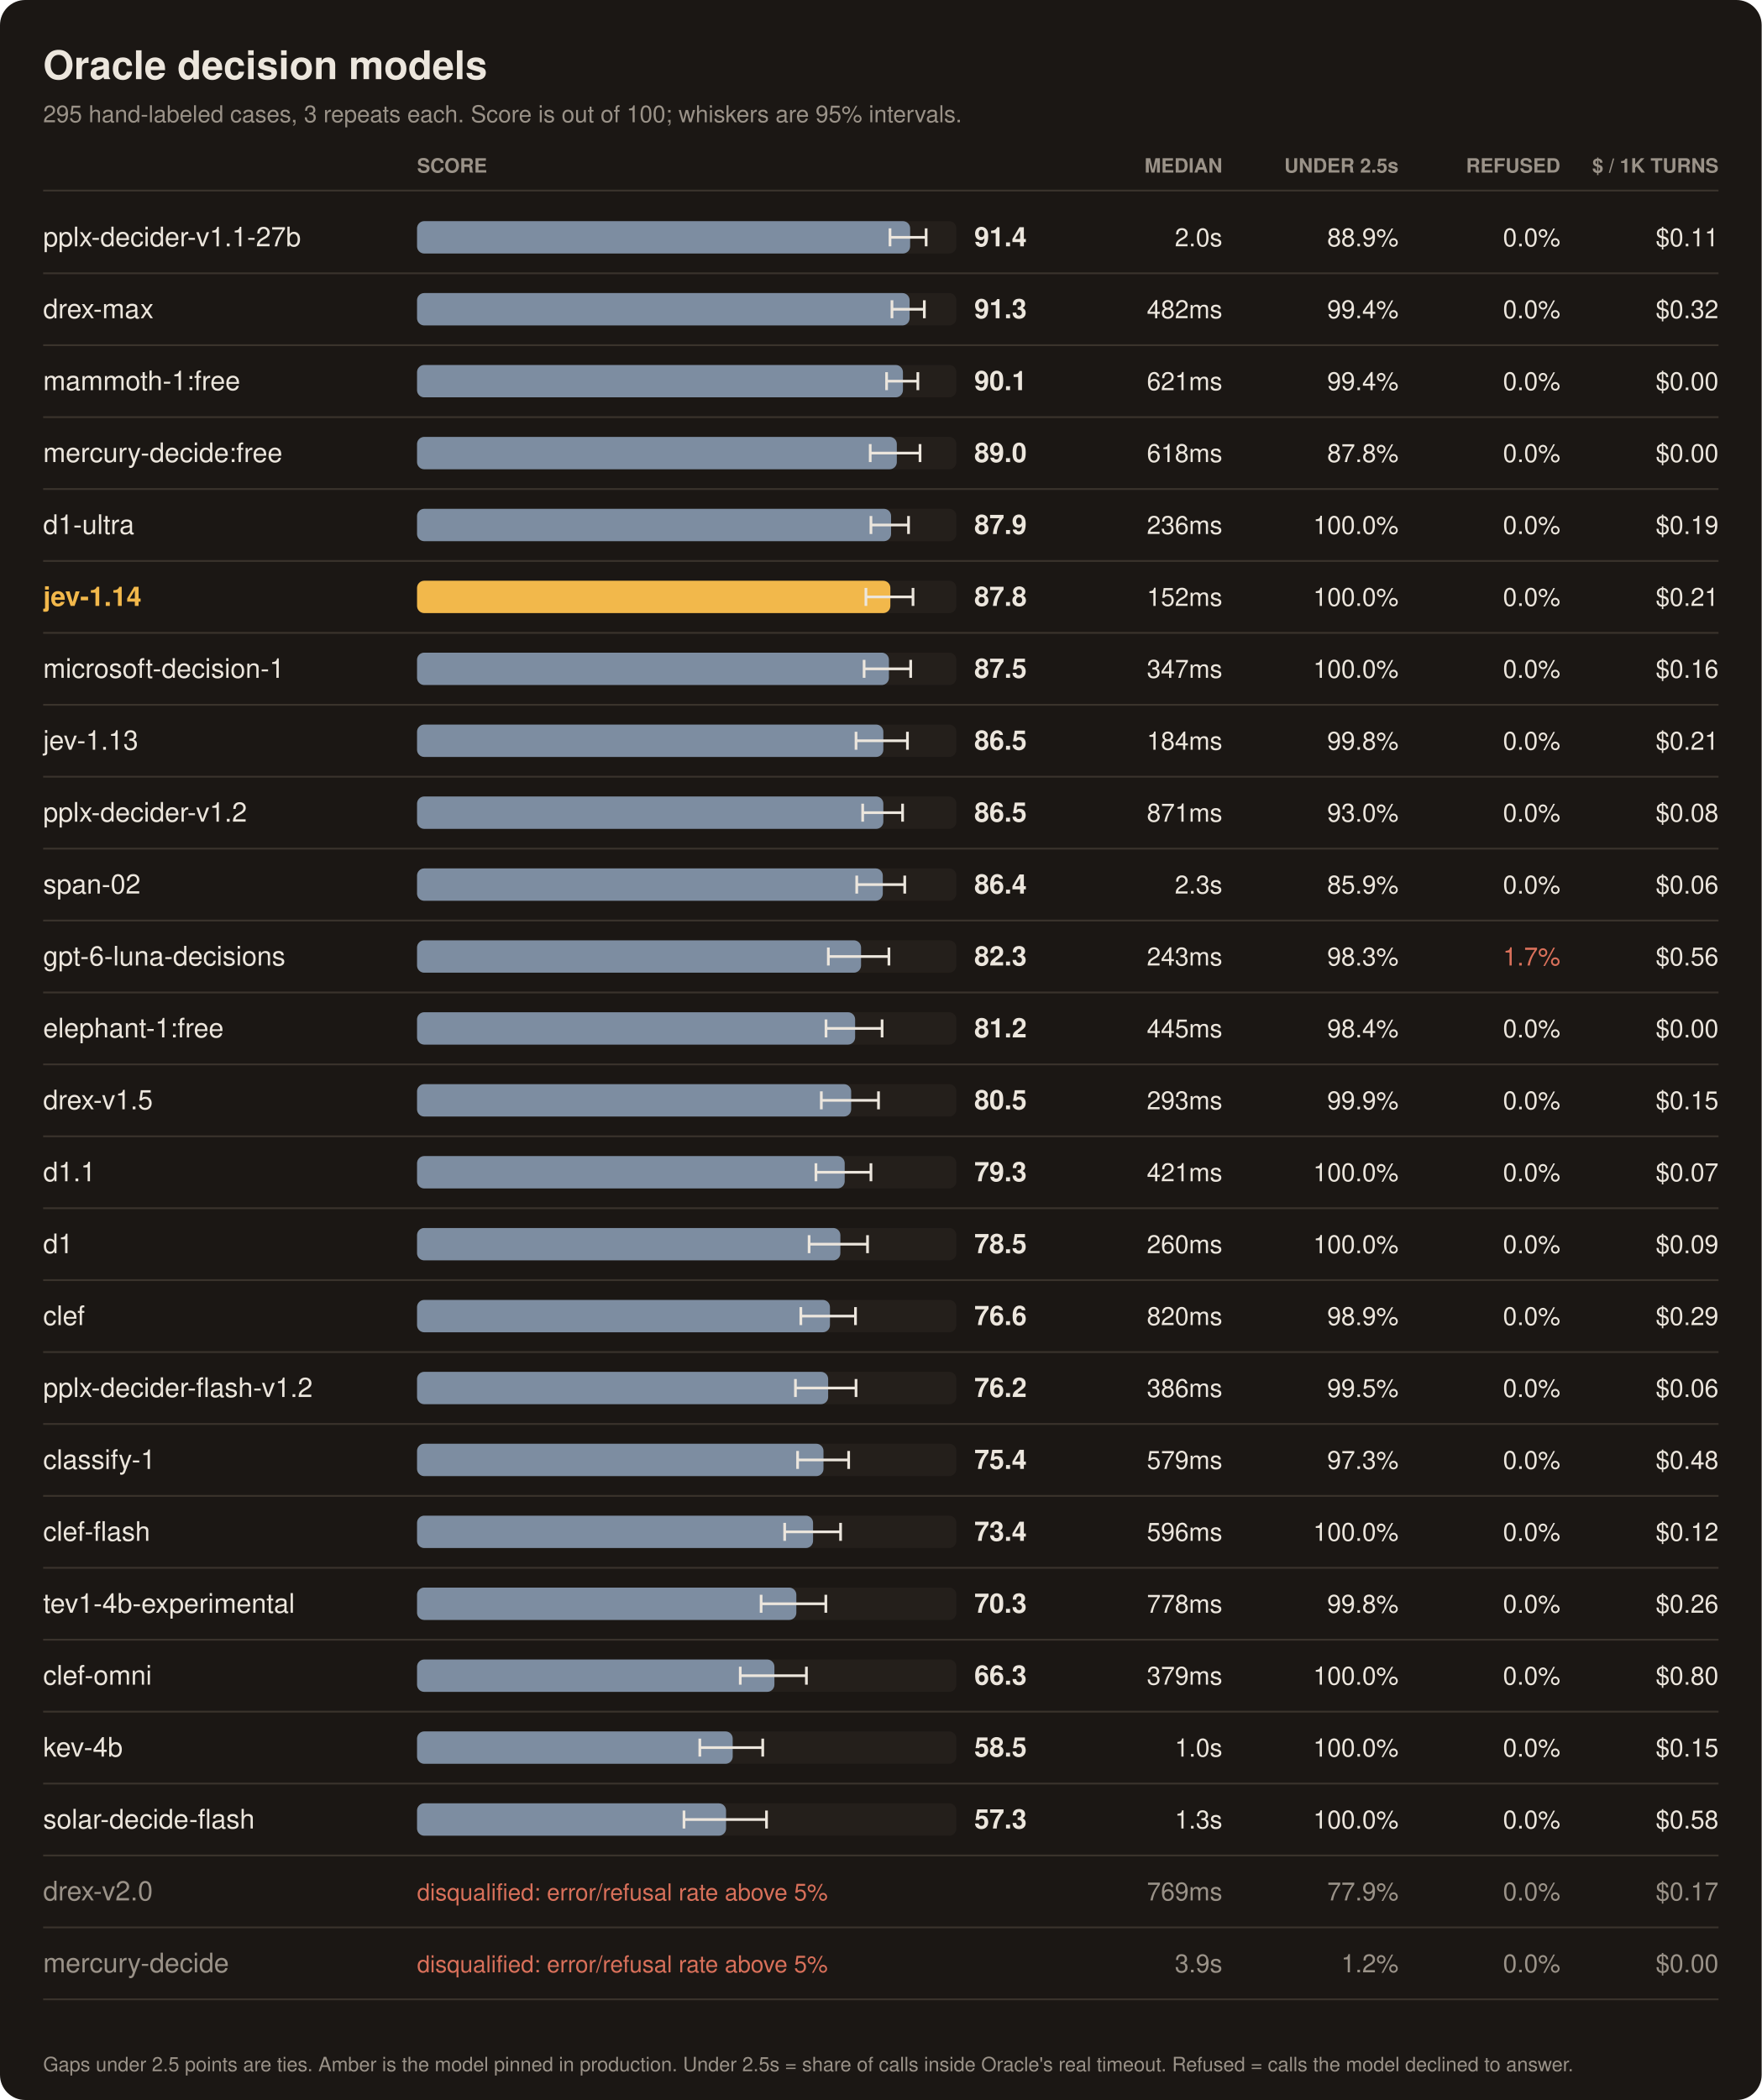
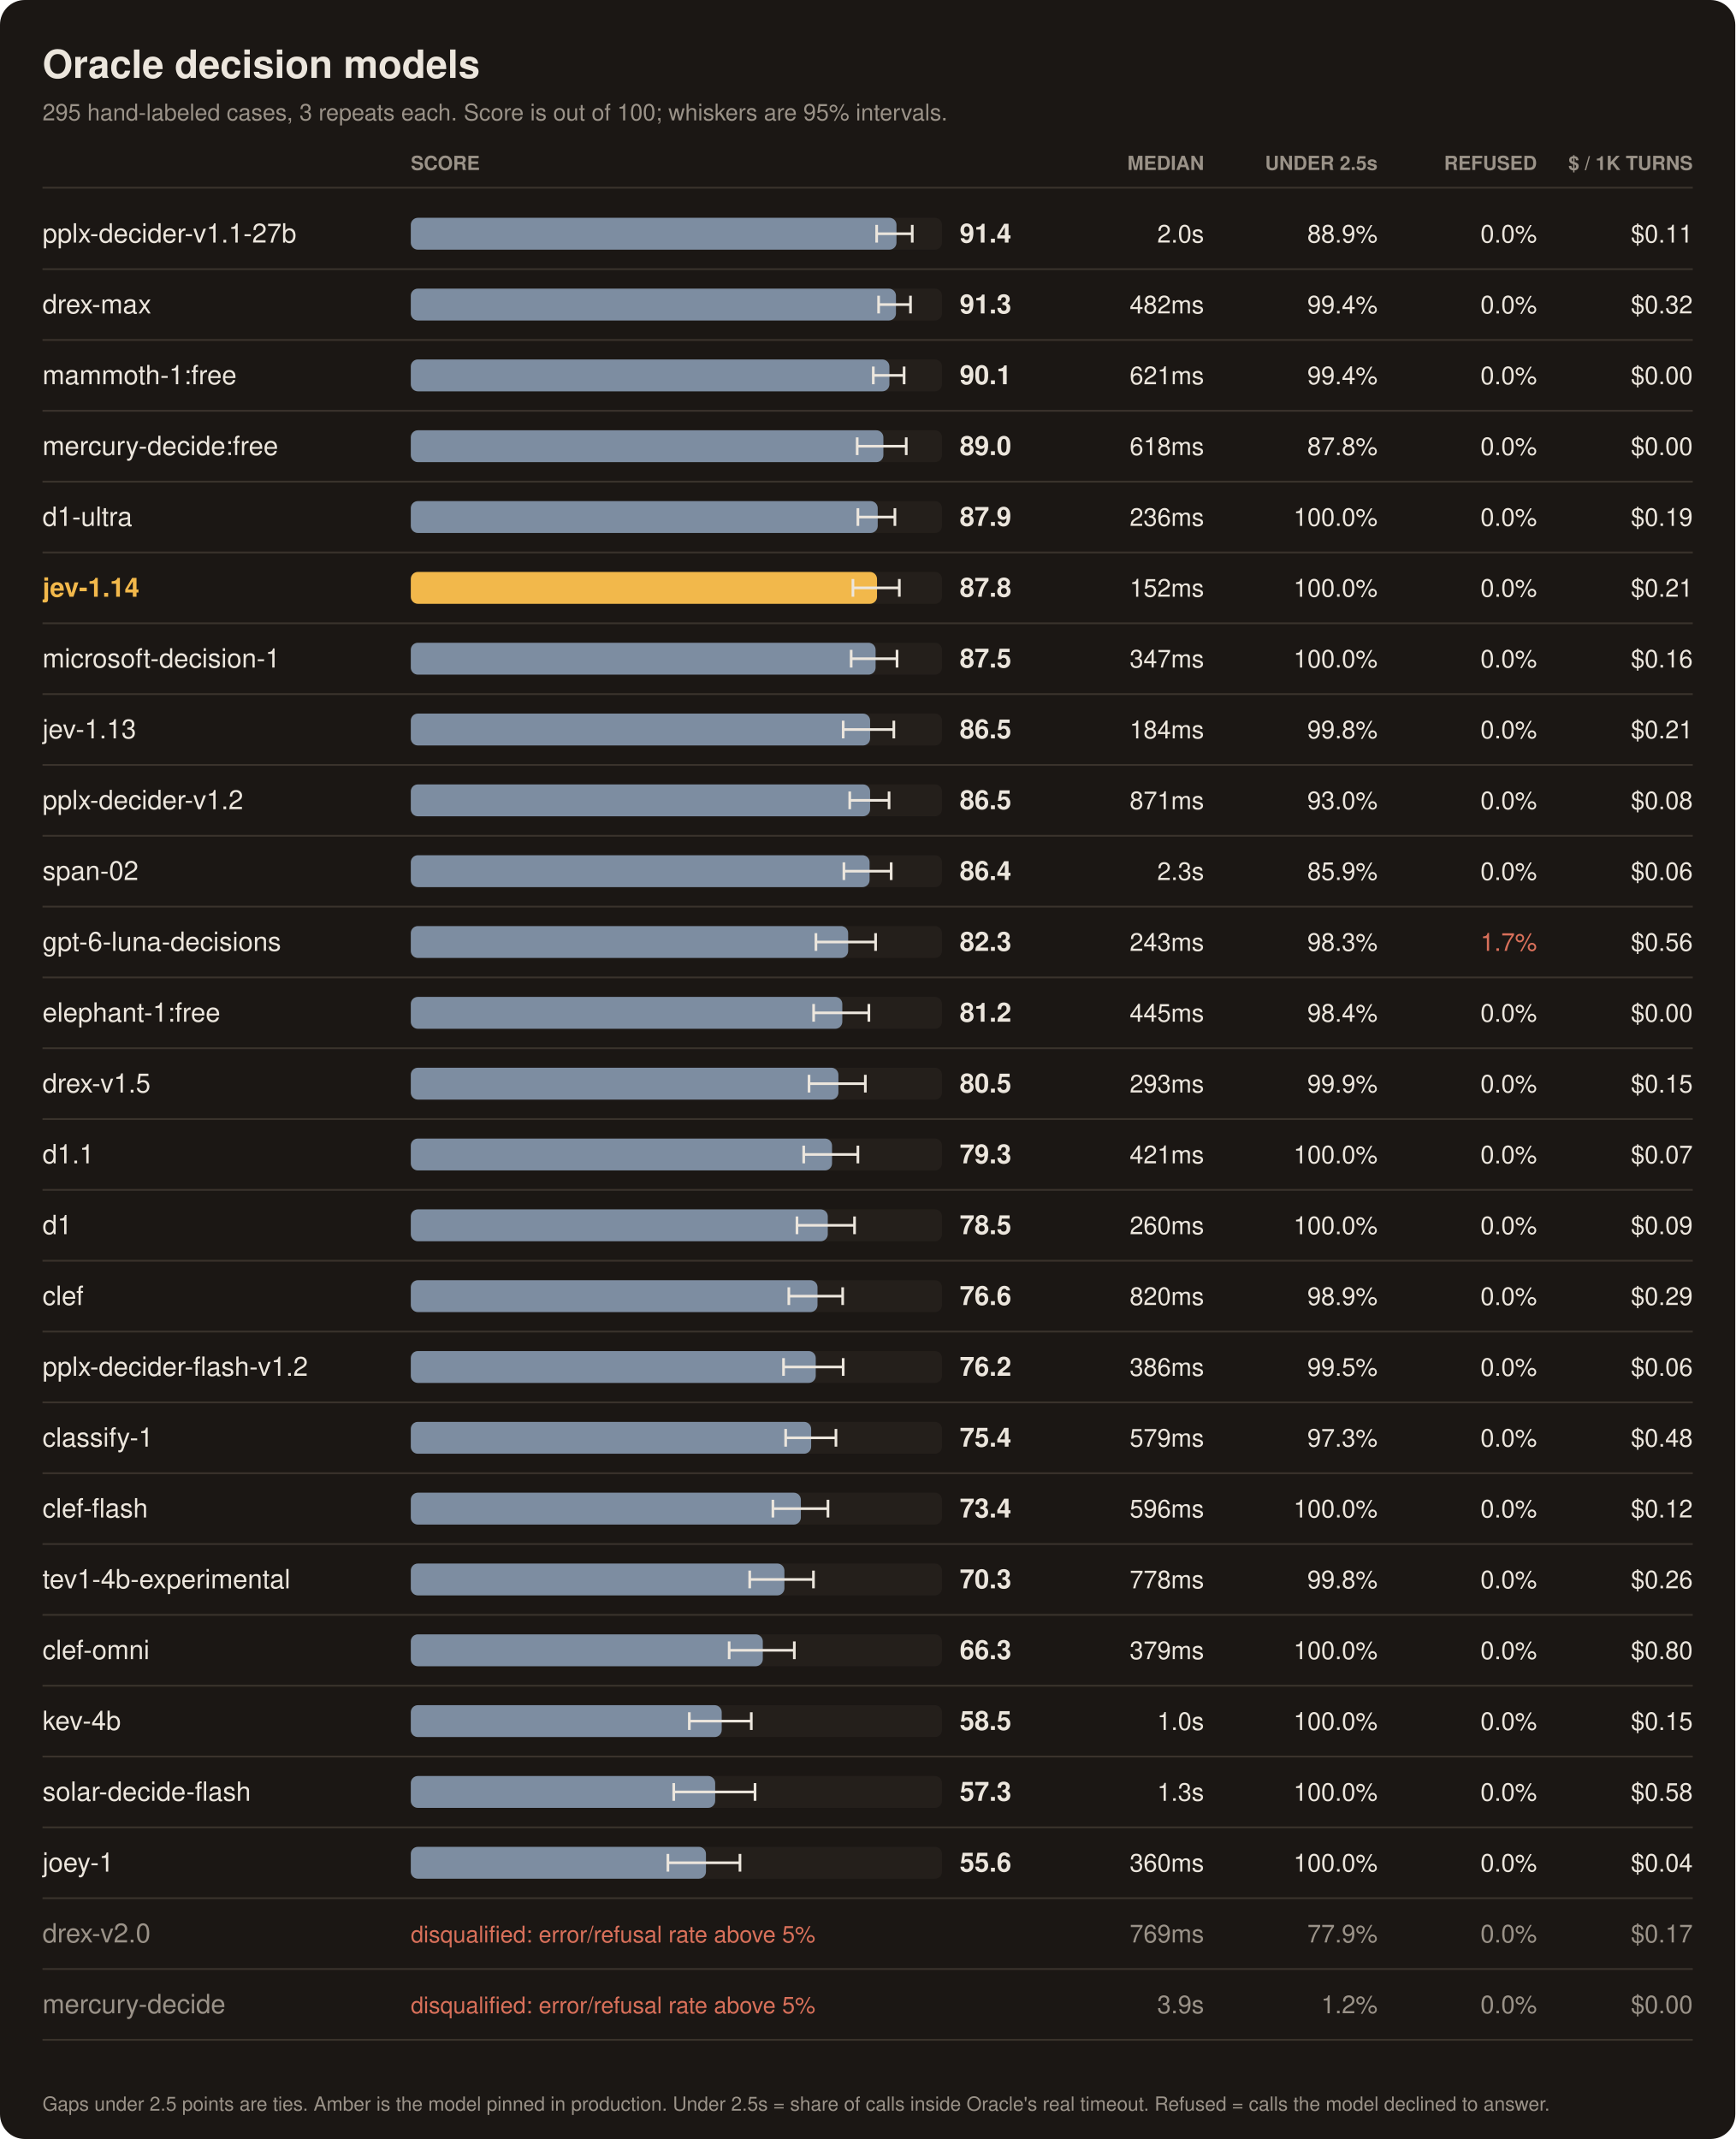
- <svg xmlns="http://www.w3.org/2000/svg" viewBox="0 0 980 1168" width="980" role="img" aria-label="Oracle decision models" font-family="-apple-system,BlinkMacSystemFont,'Segoe UI',Helvetica,Arial,sans-serif">
-   <rect width="980" height="1168" rx="14" fill="#1b1714" />
+ <svg xmlns="http://www.w3.org/2000/svg" viewBox="0 0 980 1208" width="980" role="img" aria-label="Oracle decision models" font-family="-apple-system,BlinkMacSystemFont,'Segoe UI',Helvetica,Arial,sans-serif">
+   <rect width="980" height="1208" rx="14" fill="#1b1714" />
  <text x="24.0" y="44.0" font-size="22" font-weight="700" fill="#ece6dd" text-anchor="start">Oracle decision models</text>
  <text x="24.0" y="68.0" font-size="13" font-weight="400" fill="#9a9288" text-anchor="start">295 hand-labeled cases, 3 repeats each. Score is out of 100; whiskers are 95% intervals.</text>
  <text x="232.0" y="96.0" font-size="11" font-weight="600" fill="#9a9288" text-anchor="start">SCORE</text>
  <text x="680.0" y="96.0" font-size="11" font-weight="600" fill="#9a9288" text-anchor="end">MEDIAN</text>
  <text x="778.0" y="96.0" font-size="11" font-weight="600" fill="#9a9288" text-anchor="end">UNDER 2.5s</text>
  <text x="868.0" y="96.0" font-size="11" font-weight="600" fill="#9a9288" text-anchor="end">REFUSED</text>
  <text x="956.0" y="96.0" font-size="11" font-weight="600" fill="#9a9288" text-anchor="end">$ / 1K TURNS</text>
  <line x1="24.0" y1="106.0" x2="956.0" y2="106.0" stroke="#3a332c" stroke-width="1.0" />
  <text x="24.0" y="137.0" font-size="15" font-weight="500" fill="#ece6dd" text-anchor="start">pplx-decider-v1.1-27b</text>
  <rect x="232.0" y="123.0" width="300.0" height="18.0" rx="4.0" fill="#241f1b" />
  <rect x="232.0" y="123.0" width="274.3" height="18.0" rx="4.0" fill="#7d8da1" />
  <line x1="495.1" y1="132.0" x2="515.2" y2="132.0" stroke="#ece6dd" stroke-width="1.5" />
  <line x1="495.1" y1="127.0" x2="495.1" y2="137.0" stroke="#ece6dd" stroke-width="1.5" />
  <line x1="515.2" y1="127.0" x2="515.2" y2="137.0" stroke="#ece6dd" stroke-width="1.5" />
  <text x="542.0" y="137.0" font-size="15" font-weight="700" fill="#ece6dd" text-anchor="start">91.4</text>
  <text x="680.0" y="137.0" font-size="14" font-weight="400" fill="#ece6dd" text-anchor="end">2.0s</text>
  <text x="778.0" y="137.0" font-size="14" font-weight="400" fill="#ece6dd" text-anchor="end">88.9%</text>
  <text x="868.0" y="137.0" font-size="14" font-weight="400" fill="#ece6dd" text-anchor="end">0.0%</text>
  <text x="956.0" y="137.0" font-size="14" font-weight="400" fill="#ece6dd" text-anchor="end">$0.11</text>
  <line x1="24.0" y1="152.0" x2="956.0" y2="152.0" stroke="#3a332c" stroke-width="1.0" />
  <text x="24.0" y="177.0" font-size="15" font-weight="500" fill="#ece6dd" text-anchor="start">drex-max</text>
  <rect x="232.0" y="163.0" width="300.0" height="18.0" rx="4.0" fill="#241f1b" />
  <rect x="232.0" y="163.0" width="274.0" height="18.0" rx="4.0" fill="#7d8da1" />
  <line x1="496.2" y1="172.0" x2="514.2" y2="172.0" stroke="#ece6dd" stroke-width="1.5" />
  <line x1="496.2" y1="167.0" x2="496.2" y2="177.0" stroke="#ece6dd" stroke-width="1.5" />
  <line x1="514.2" y1="167.0" x2="514.2" y2="177.0" stroke="#ece6dd" stroke-width="1.5" />
  <text x="542.0" y="177.0" font-size="15" font-weight="700" fill="#ece6dd" text-anchor="start">91.3</text>
  <text x="680.0" y="177.0" font-size="14" font-weight="400" fill="#ece6dd" text-anchor="end">482ms</text>
  <text x="778.0" y="177.0" font-size="14" font-weight="400" fill="#ece6dd" text-anchor="end">99.4%</text>
  <text x="868.0" y="177.0" font-size="14" font-weight="400" fill="#ece6dd" text-anchor="end">0.0%</text>
  <text x="956.0" y="177.0" font-size="14" font-weight="400" fill="#ece6dd" text-anchor="end">$0.32</text>
  <line x1="24.0" y1="192.0" x2="956.0" y2="192.0" stroke="#3a332c" stroke-width="1.0" />
  <text x="24.0" y="217.0" font-size="15" font-weight="500" fill="#ece6dd" text-anchor="start">mammoth-1:free</text>
  <rect x="232.0" y="203.0" width="300.0" height="18.0" rx="4.0" fill="#241f1b" />
  <rect x="232.0" y="203.0" width="270.3" height="18.0" rx="4.0" fill="#7d8da1" />
  <line x1="493.2" y1="212.0" x2="510.6" y2="212.0" stroke="#ece6dd" stroke-width="1.5" />
  <line x1="493.2" y1="207.0" x2="493.2" y2="217.0" stroke="#ece6dd" stroke-width="1.5" />
  <line x1="510.6" y1="207.0" x2="510.6" y2="217.0" stroke="#ece6dd" stroke-width="1.5" />
  <text x="542.0" y="217.0" font-size="15" font-weight="700" fill="#ece6dd" text-anchor="start">90.1</text>
  <text x="680.0" y="217.0" font-size="14" font-weight="400" fill="#ece6dd" text-anchor="end">621ms</text>
  <text x="778.0" y="217.0" font-size="14" font-weight="400" fill="#ece6dd" text-anchor="end">99.4%</text>
  <text x="868.0" y="217.0" font-size="14" font-weight="400" fill="#ece6dd" text-anchor="end">0.0%</text>
  <text x="956.0" y="217.0" font-size="14" font-weight="400" fill="#ece6dd" text-anchor="end">$0.00</text>
  <line x1="24.0" y1="232.0" x2="956.0" y2="232.0" stroke="#3a332c" stroke-width="1.0" />
  <text x="24.0" y="257.0" font-size="15" font-weight="500" fill="#ece6dd" text-anchor="start">mercury-decide:free</text>
  <rect x="232.0" y="243.0" width="300.0" height="18.0" rx="4.0" fill="#241f1b" />
  <rect x="232.0" y="243.0" width="266.9" height="18.0" rx="4.0" fill="#7d8da1" />
  <line x1="484.1" y1="252.0" x2="511.8" y2="252.0" stroke="#ece6dd" stroke-width="1.5" />
  <line x1="484.1" y1="247.0" x2="484.1" y2="257.0" stroke="#ece6dd" stroke-width="1.5" />
  <line x1="511.8" y1="247.0" x2="511.8" y2="257.0" stroke="#ece6dd" stroke-width="1.5" />
  <text x="542.0" y="257.0" font-size="15" font-weight="700" fill="#ece6dd" text-anchor="start">89.0</text>
  <text x="680.0" y="257.0" font-size="14" font-weight="400" fill="#ece6dd" text-anchor="end">618ms</text>
  <text x="778.0" y="257.0" font-size="14" font-weight="400" fill="#ece6dd" text-anchor="end">87.8%</text>
  <text x="868.0" y="257.0" font-size="14" font-weight="400" fill="#ece6dd" text-anchor="end">0.0%</text>
  <text x="956.0" y="257.0" font-size="14" font-weight="400" fill="#ece6dd" text-anchor="end">$0.00</text>
  <line x1="24.0" y1="272.0" x2="956.0" y2="272.0" stroke="#3a332c" stroke-width="1.0" />
  <text x="24.0" y="297.0" font-size="15" font-weight="500" fill="#ece6dd" text-anchor="start">d1-ultra</text>
  <rect x="232.0" y="283.0" width="300.0" height="18.0" rx="4.0" fill="#241f1b" />
  <rect x="232.0" y="283.0" width="263.7" height="18.0" rx="4.0" fill="#7d8da1" />
  <line x1="484.5" y1="292.0" x2="505.4" y2="292.0" stroke="#ece6dd" stroke-width="1.5" />
  <line x1="484.5" y1="287.0" x2="484.5" y2="297.0" stroke="#ece6dd" stroke-width="1.5" />
  <line x1="505.4" y1="287.0" x2="505.4" y2="297.0" stroke="#ece6dd" stroke-width="1.5" />
  <text x="542.0" y="297.0" font-size="15" font-weight="700" fill="#ece6dd" text-anchor="start">87.9</text>
  <text x="680.0" y="297.0" font-size="14" font-weight="400" fill="#ece6dd" text-anchor="end">236ms</text>
  <text x="778.0" y="297.0" font-size="14" font-weight="400" fill="#ece6dd" text-anchor="end">100.0%</text>
  <text x="868.0" y="297.0" font-size="14" font-weight="400" fill="#ece6dd" text-anchor="end">0.0%</text>
  <text x="956.0" y="297.0" font-size="14" font-weight="400" fill="#ece6dd" text-anchor="end">$0.19</text>
  <line x1="24.0" y1="312.0" x2="956.0" y2="312.0" stroke="#3a332c" stroke-width="1.0" />
  <text x="24.0" y="337.0" font-size="15" font-weight="700" fill="#f2b84b" text-anchor="start">jev-1.14</text>
  <rect x="232.0" y="323.0" width="300.0" height="18.0" rx="4.0" fill="#241f1b" />
  <rect x="232.0" y="323.0" width="263.3" height="18.0" rx="4.0" fill="#f2b84b" />
  <line x1="481.7" y1="332.0" x2="507.9" y2="332.0" stroke="#ece6dd" stroke-width="1.5" />
  <line x1="481.7" y1="327.0" x2="481.7" y2="337.0" stroke="#ece6dd" stroke-width="1.5" />
  <line x1="507.9" y1="327.0" x2="507.9" y2="337.0" stroke="#ece6dd" stroke-width="1.5" />
  <text x="542.0" y="337.0" font-size="15" font-weight="700" fill="#ece6dd" text-anchor="start">87.8</text>
  <text x="680.0" y="337.0" font-size="14" font-weight="400" fill="#ece6dd" text-anchor="end">152ms</text>
  <text x="778.0" y="337.0" font-size="14" font-weight="400" fill="#ece6dd" text-anchor="end">100.0%</text>
  <text x="868.0" y="337.0" font-size="14" font-weight="400" fill="#ece6dd" text-anchor="end">0.0%</text>
  <text x="956.0" y="337.0" font-size="14" font-weight="400" fill="#ece6dd" text-anchor="end">$0.21</text>
  <line x1="24.0" y1="352.0" x2="956.0" y2="352.0" stroke="#3a332c" stroke-width="1.0" />
  <text x="24.0" y="377.0" font-size="15" font-weight="500" fill="#ece6dd" text-anchor="start">microsoft-decision-1</text>
  <rect x="232.0" y="363.0" width="300.0" height="18.0" rx="4.0" fill="#241f1b" />
  <rect x="232.0" y="363.0" width="262.5" height="18.0" rx="4.0" fill="#7d8da1" />
  <line x1="480.7" y1="372.0" x2="506.6" y2="372.0" stroke="#ece6dd" stroke-width="1.5" />
  <line x1="480.7" y1="367.0" x2="480.7" y2="377.0" stroke="#ece6dd" stroke-width="1.5" />
  <line x1="506.6" y1="367.0" x2="506.6" y2="377.0" stroke="#ece6dd" stroke-width="1.5" />
  <text x="542.0" y="377.0" font-size="15" font-weight="700" fill="#ece6dd" text-anchor="start">87.5</text>
  <text x="680.0" y="377.0" font-size="14" font-weight="400" fill="#ece6dd" text-anchor="end">347ms</text>
  <text x="778.0" y="377.0" font-size="14" font-weight="400" fill="#ece6dd" text-anchor="end">100.0%</text>
  <text x="868.0" y="377.0" font-size="14" font-weight="400" fill="#ece6dd" text-anchor="end">0.0%</text>
  <text x="956.0" y="377.0" font-size="14" font-weight="400" fill="#ece6dd" text-anchor="end">$0.16</text>
  <line x1="24.0" y1="392.0" x2="956.0" y2="392.0" stroke="#3a332c" stroke-width="1.0" />
  <text x="24.0" y="417.0" font-size="15" font-weight="500" fill="#ece6dd" text-anchor="start">jev-1.13</text>
  <rect x="232.0" y="403.0" width="300.0" height="18.0" rx="4.0" fill="#241f1b" />
  <rect x="232.0" y="403.0" width="259.4" height="18.0" rx="4.0" fill="#7d8da1" />
  <line x1="476.2" y1="412.0" x2="504.8" y2="412.0" stroke="#ece6dd" stroke-width="1.5" />
  <line x1="476.2" y1="407.0" x2="476.2" y2="417.0" stroke="#ece6dd" stroke-width="1.5" />
  <line x1="504.8" y1="407.0" x2="504.8" y2="417.0" stroke="#ece6dd" stroke-width="1.5" />
  <text x="542.0" y="417.0" font-size="15" font-weight="700" fill="#ece6dd" text-anchor="start">86.5</text>
  <text x="680.0" y="417.0" font-size="14" font-weight="400" fill="#ece6dd" text-anchor="end">184ms</text>
  <text x="778.0" y="417.0" font-size="14" font-weight="400" fill="#ece6dd" text-anchor="end">99.8%</text>
  <text x="868.0" y="417.0" font-size="14" font-weight="400" fill="#ece6dd" text-anchor="end">0.0%</text>
  <text x="956.0" y="417.0" font-size="14" font-weight="400" fill="#ece6dd" text-anchor="end">$0.21</text>
  <line x1="24.0" y1="432.0" x2="956.0" y2="432.0" stroke="#3a332c" stroke-width="1.0" />
  <text x="24.0" y="457.0" font-size="15" font-weight="500" fill="#ece6dd" text-anchor="start">pplx-decider-v1.2</text>
  <rect x="232.0" y="443.0" width="300.0" height="18.0" rx="4.0" fill="#241f1b" />
  <rect x="232.0" y="443.0" width="259.4" height="18.0" rx="4.0" fill="#7d8da1" />
  <line x1="479.9" y1="452.0" x2="502.1" y2="452.0" stroke="#ece6dd" stroke-width="1.5" />
  <line x1="479.9" y1="447.0" x2="479.9" y2="457.0" stroke="#ece6dd" stroke-width="1.5" />
  <line x1="502.1" y1="447.0" x2="502.1" y2="457.0" stroke="#ece6dd" stroke-width="1.5" />
  <text x="542.0" y="457.0" font-size="15" font-weight="700" fill="#ece6dd" text-anchor="start">86.5</text>
  <text x="680.0" y="457.0" font-size="14" font-weight="400" fill="#ece6dd" text-anchor="end">871ms</text>
  <text x="778.0" y="457.0" font-size="14" font-weight="400" fill="#ece6dd" text-anchor="end">93.0%</text>
  <text x="868.0" y="457.0" font-size="14" font-weight="400" fill="#ece6dd" text-anchor="end">0.0%</text>
  <text x="956.0" y="457.0" font-size="14" font-weight="400" fill="#ece6dd" text-anchor="end">$0.08</text>
  <line x1="24.0" y1="472.0" x2="956.0" y2="472.0" stroke="#3a332c" stroke-width="1.0" />
  <text x="24.0" y="497.0" font-size="15" font-weight="500" fill="#ece6dd" text-anchor="start">span-02</text>
  <rect x="232.0" y="483.0" width="300.0" height="18.0" rx="4.0" fill="#241f1b" />
  <rect x="232.0" y="483.0" width="259.1" height="18.0" rx="4.0" fill="#7d8da1" />
  <line x1="476.6" y1="492.0" x2="503.3" y2="492.0" stroke="#ece6dd" stroke-width="1.5" />
  <line x1="476.6" y1="487.0" x2="476.6" y2="497.0" stroke="#ece6dd" stroke-width="1.5" />
  <line x1="503.3" y1="487.0" x2="503.3" y2="497.0" stroke="#ece6dd" stroke-width="1.5" />
  <text x="542.0" y="497.0" font-size="15" font-weight="700" fill="#ece6dd" text-anchor="start">86.4</text>
  <text x="680.0" y="497.0" font-size="14" font-weight="400" fill="#ece6dd" text-anchor="end">2.3s</text>
  <text x="778.0" y="497.0" font-size="14" font-weight="400" fill="#ece6dd" text-anchor="end">85.9%</text>
  <text x="868.0" y="497.0" font-size="14" font-weight="400" fill="#ece6dd" text-anchor="end">0.0%</text>
  <text x="956.0" y="497.0" font-size="14" font-weight="400" fill="#ece6dd" text-anchor="end">$0.06</text>
  <line x1="24.0" y1="512.0" x2="956.0" y2="512.0" stroke="#3a332c" stroke-width="1.0" />
  <text x="24.0" y="537.0" font-size="15" font-weight="500" fill="#ece6dd" text-anchor="start">gpt-6-luna-decisions</text>
  <rect x="232.0" y="523.0" width="300.0" height="18.0" rx="4.0" fill="#241f1b" />
  <rect x="232.0" y="523.0" width="247.0" height="18.0" rx="4.0" fill="#7d8da1" />
  <line x1="460.8" y1="532.0" x2="494.5" y2="532.0" stroke="#ece6dd" stroke-width="1.5" />
  <line x1="460.8" y1="527.0" x2="460.8" y2="537.0" stroke="#ece6dd" stroke-width="1.5" />
  <line x1="494.5" y1="527.0" x2="494.5" y2="537.0" stroke="#ece6dd" stroke-width="1.5" />
  <text x="542.0" y="537.0" font-size="15" font-weight="700" fill="#ece6dd" text-anchor="start">82.3</text>
  <text x="680.0" y="537.0" font-size="14" font-weight="400" fill="#ece6dd" text-anchor="end">243ms</text>
  <text x="778.0" y="537.0" font-size="14" font-weight="400" fill="#ece6dd" text-anchor="end">98.3%</text>
  <text x="868.0" y="537.0" font-size="14" font-weight="400" fill="#d9705a" text-anchor="end">1.7%</text>
  <text x="956.0" y="537.0" font-size="14" font-weight="400" fill="#ece6dd" text-anchor="end">$0.56</text>
  <line x1="24.0" y1="552.0" x2="956.0" y2="552.0" stroke="#3a332c" stroke-width="1.0" />
  <text x="24.0" y="577.0" font-size="15" font-weight="500" fill="#ece6dd" text-anchor="start">elephant-1:free</text>
  <rect x="232.0" y="563.0" width="300.0" height="18.0" rx="4.0" fill="#241f1b" />
  <rect x="232.0" y="563.0" width="243.7" height="18.0" rx="4.0" fill="#7d8da1" />
  <line x1="459.5" y1="572.0" x2="490.7" y2="572.0" stroke="#ece6dd" stroke-width="1.5" />
  <line x1="459.5" y1="567.0" x2="459.5" y2="577.0" stroke="#ece6dd" stroke-width="1.5" />
  <line x1="490.7" y1="567.0" x2="490.7" y2="577.0" stroke="#ece6dd" stroke-width="1.5" />
  <text x="542.0" y="577.0" font-size="15" font-weight="700" fill="#ece6dd" text-anchor="start">81.2</text>
  <text x="680.0" y="577.0" font-size="14" font-weight="400" fill="#ece6dd" text-anchor="end">445ms</text>
  <text x="778.0" y="577.0" font-size="14" font-weight="400" fill="#ece6dd" text-anchor="end">98.4%</text>
  <text x="868.0" y="577.0" font-size="14" font-weight="400" fill="#ece6dd" text-anchor="end">0.0%</text>
  <text x="956.0" y="577.0" font-size="14" font-weight="400" fill="#ece6dd" text-anchor="end">$0.00</text>
  <line x1="24.0" y1="592.0" x2="956.0" y2="592.0" stroke="#3a332c" stroke-width="1.0" />
  <text x="24.0" y="617.0" font-size="15" font-weight="500" fill="#ece6dd" text-anchor="start">drex-v1.5</text>
  <rect x="232.0" y="603.0" width="300.0" height="18.0" rx="4.0" fill="#241f1b" />
  <rect x="232.0" y="603.0" width="241.5" height="18.0" rx="4.0" fill="#7d8da1" />
  <line x1="456.9" y1="612.0" x2="488.7" y2="612.0" stroke="#ece6dd" stroke-width="1.5" />
  <line x1="456.9" y1="607.0" x2="456.9" y2="617.0" stroke="#ece6dd" stroke-width="1.5" />
  <line x1="488.7" y1="607.0" x2="488.7" y2="617.0" stroke="#ece6dd" stroke-width="1.5" />
  <text x="542.0" y="617.0" font-size="15" font-weight="700" fill="#ece6dd" text-anchor="start">80.5</text>
  <text x="680.0" y="617.0" font-size="14" font-weight="400" fill="#ece6dd" text-anchor="end">293ms</text>
  <text x="778.0" y="617.0" font-size="14" font-weight="400" fill="#ece6dd" text-anchor="end">99.9%</text>
  <text x="868.0" y="617.0" font-size="14" font-weight="400" fill="#ece6dd" text-anchor="end">0.0%</text>
  <text x="956.0" y="617.0" font-size="14" font-weight="400" fill="#ece6dd" text-anchor="end">$0.15</text>
  <line x1="24.0" y1="632.0" x2="956.0" y2="632.0" stroke="#3a332c" stroke-width="1.0" />
  <text x="24.0" y="657.0" font-size="15" font-weight="500" fill="#ece6dd" text-anchor="start">d1.1</text>
  <rect x="232.0" y="643.0" width="300.0" height="18.0" rx="4.0" fill="#241f1b" />
  <rect x="232.0" y="643.0" width="237.9" height="18.0" rx="4.0" fill="#7d8da1" />
  <line x1="453.9" y1="652.0" x2="484.5" y2="652.0" stroke="#ece6dd" stroke-width="1.5" />
  <line x1="453.9" y1="647.0" x2="453.9" y2="657.0" stroke="#ece6dd" stroke-width="1.5" />
  <line x1="484.5" y1="647.0" x2="484.5" y2="657.0" stroke="#ece6dd" stroke-width="1.5" />
  <text x="542.0" y="657.0" font-size="15" font-weight="700" fill="#ece6dd" text-anchor="start">79.3</text>
  <text x="680.0" y="657.0" font-size="14" font-weight="400" fill="#ece6dd" text-anchor="end">421ms</text>
  <text x="778.0" y="657.0" font-size="14" font-weight="400" fill="#ece6dd" text-anchor="end">100.0%</text>
  <text x="868.0" y="657.0" font-size="14" font-weight="400" fill="#ece6dd" text-anchor="end">0.0%</text>
  <text x="956.0" y="657.0" font-size="14" font-weight="400" fill="#ece6dd" text-anchor="end">$0.07</text>
  <line x1="24.0" y1="672.0" x2="956.0" y2="672.0" stroke="#3a332c" stroke-width="1.0" />
  <text x="24.0" y="697.0" font-size="15" font-weight="500" fill="#ece6dd" text-anchor="start">d1</text>
  <rect x="232.0" y="683.0" width="300.0" height="18.0" rx="4.0" fill="#241f1b" />
  <rect x="232.0" y="683.0" width="235.5" height="18.0" rx="4.0" fill="#7d8da1" />
  <line x1="450.1" y1="692.0" x2="482.6" y2="692.0" stroke="#ece6dd" stroke-width="1.5" />
  <line x1="450.1" y1="687.0" x2="450.1" y2="697.0" stroke="#ece6dd" stroke-width="1.5" />
  <line x1="482.6" y1="687.0" x2="482.6" y2="697.0" stroke="#ece6dd" stroke-width="1.5" />
  <text x="542.0" y="697.0" font-size="15" font-weight="700" fill="#ece6dd" text-anchor="start">78.5</text>
  <text x="680.0" y="697.0" font-size="14" font-weight="400" fill="#ece6dd" text-anchor="end">260ms</text>
  <text x="778.0" y="697.0" font-size="14" font-weight="400" fill="#ece6dd" text-anchor="end">100.0%</text>
  <text x="868.0" y="697.0" font-size="14" font-weight="400" fill="#ece6dd" text-anchor="end">0.0%</text>
  <text x="956.0" y="697.0" font-size="14" font-weight="400" fill="#ece6dd" text-anchor="end">$0.09</text>
  <line x1="24.0" y1="712.0" x2="956.0" y2="712.0" stroke="#3a332c" stroke-width="1.0" />
  <text x="24.0" y="737.0" font-size="15" font-weight="500" fill="#ece6dd" text-anchor="start">clef</text>
  <rect x="232.0" y="723.0" width="300.0" height="18.0" rx="4.0" fill="#241f1b" />
  <rect x="232.0" y="723.0" width="229.7" height="18.0" rx="4.0" fill="#7d8da1" />
  <line x1="445.5" y1="732.0" x2="475.9" y2="732.0" stroke="#ece6dd" stroke-width="1.5" />
  <line x1="445.5" y1="727.0" x2="445.5" y2="737.0" stroke="#ece6dd" stroke-width="1.5" />
  <line x1="475.9" y1="727.0" x2="475.9" y2="737.0" stroke="#ece6dd" stroke-width="1.5" />
  <text x="542.0" y="737.0" font-size="15" font-weight="700" fill="#ece6dd" text-anchor="start">76.6</text>
  <text x="680.0" y="737.0" font-size="14" font-weight="400" fill="#ece6dd" text-anchor="end">820ms</text>
  <text x="778.0" y="737.0" font-size="14" font-weight="400" fill="#ece6dd" text-anchor="end">98.9%</text>
  <text x="868.0" y="737.0" font-size="14" font-weight="400" fill="#ece6dd" text-anchor="end">0.0%</text>
  <text x="956.0" y="737.0" font-size="14" font-weight="400" fill="#ece6dd" text-anchor="end">$0.29</text>
  <line x1="24.0" y1="752.0" x2="956.0" y2="752.0" stroke="#3a332c" stroke-width="1.0" />
  <text x="24.0" y="777.0" font-size="15" font-weight="500" fill="#ece6dd" text-anchor="start">pplx-decider-flash-v1.2</text>
  <rect x="232.0" y="763.0" width="300.0" height="18.0" rx="4.0" fill="#241f1b" />
  <rect x="232.0" y="763.0" width="228.7" height="18.0" rx="4.0" fill="#7d8da1" />
  <line x1="442.5" y1="772.0" x2="476.2" y2="772.0" stroke="#ece6dd" stroke-width="1.5" />
  <line x1="442.5" y1="767.0" x2="442.5" y2="777.0" stroke="#ece6dd" stroke-width="1.5" />
  <line x1="476.2" y1="767.0" x2="476.2" y2="777.0" stroke="#ece6dd" stroke-width="1.5" />
  <text x="542.0" y="777.0" font-size="15" font-weight="700" fill="#ece6dd" text-anchor="start">76.2</text>
  <text x="680.0" y="777.0" font-size="14" font-weight="400" fill="#ece6dd" text-anchor="end">386ms</text>
  <text x="778.0" y="777.0" font-size="14" font-weight="400" fill="#ece6dd" text-anchor="end">99.5%</text>
  <text x="868.0" y="777.0" font-size="14" font-weight="400" fill="#ece6dd" text-anchor="end">0.0%</text>
  <text x="956.0" y="777.0" font-size="14" font-weight="400" fill="#ece6dd" text-anchor="end">$0.06</text>
  <line x1="24.0" y1="792.0" x2="956.0" y2="792.0" stroke="#3a332c" stroke-width="1.0" />
  <text x="24.0" y="817.0" font-size="15" font-weight="500" fill="#ece6dd" text-anchor="start">classify-1</text>
  <rect x="232.0" y="803.0" width="300.0" height="18.0" rx="4.0" fill="#241f1b" />
  <rect x="232.0" y="803.0" width="226.1" height="18.0" rx="4.0" fill="#7d8da1" />
  <line x1="443.7" y1="812.0" x2="472.1" y2="812.0" stroke="#ece6dd" stroke-width="1.5" />
  <line x1="443.7" y1="807.0" x2="443.7" y2="817.0" stroke="#ece6dd" stroke-width="1.5" />
  <line x1="472.1" y1="807.0" x2="472.1" y2="817.0" stroke="#ece6dd" stroke-width="1.5" />
  <text x="542.0" y="817.0" font-size="15" font-weight="700" fill="#ece6dd" text-anchor="start">75.4</text>
  <text x="680.0" y="817.0" font-size="14" font-weight="400" fill="#ece6dd" text-anchor="end">579ms</text>
  <text x="778.0" y="817.0" font-size="14" font-weight="400" fill="#ece6dd" text-anchor="end">97.3%</text>
  <text x="868.0" y="817.0" font-size="14" font-weight="400" fill="#ece6dd" text-anchor="end">0.0%</text>
  <text x="956.0" y="817.0" font-size="14" font-weight="400" fill="#ece6dd" text-anchor="end">$0.48</text>
  <line x1="24.0" y1="832.0" x2="956.0" y2="832.0" stroke="#3a332c" stroke-width="1.0" />
  <text x="24.0" y="857.0" font-size="15" font-weight="500" fill="#ece6dd" text-anchor="start">clef-flash</text>
  <rect x="232.0" y="843.0" width="300.0" height="18.0" rx="4.0" fill="#241f1b" />
  <rect x="232.0" y="843.0" width="220.3" height="18.0" rx="4.0" fill="#7d8da1" />
  <line x1="436.5" y1="852.0" x2="467.6" y2="852.0" stroke="#ece6dd" stroke-width="1.5" />
  <line x1="436.5" y1="847.0" x2="436.5" y2="857.0" stroke="#ece6dd" stroke-width="1.5" />
  <line x1="467.6" y1="847.0" x2="467.6" y2="857.0" stroke="#ece6dd" stroke-width="1.5" />
  <text x="542.0" y="857.0" font-size="15" font-weight="700" fill="#ece6dd" text-anchor="start">73.4</text>
  <text x="680.0" y="857.0" font-size="14" font-weight="400" fill="#ece6dd" text-anchor="end">596ms</text>
  <text x="778.0" y="857.0" font-size="14" font-weight="400" fill="#ece6dd" text-anchor="end">100.0%</text>
  <text x="868.0" y="857.0" font-size="14" font-weight="400" fill="#ece6dd" text-anchor="end">0.0%</text>
  <text x="956.0" y="857.0" font-size="14" font-weight="400" fill="#ece6dd" text-anchor="end">$0.12</text>
  <line x1="24.0" y1="872.0" x2="956.0" y2="872.0" stroke="#3a332c" stroke-width="1.0" />
  <text x="24.0" y="897.0" font-size="15" font-weight="500" fill="#ece6dd" text-anchor="start">tev1-4b-experimental</text>
  <rect x="232.0" y="883.0" width="300.0" height="18.0" rx="4.0" fill="#241f1b" />
  <rect x="232.0" y="883.0" width="211.0" height="18.0" rx="4.0" fill="#7d8da1" />
  <line x1="423.4" y1="892.0" x2="459.4" y2="892.0" stroke="#ece6dd" stroke-width="1.5" />
  <line x1="423.4" y1="887.0" x2="423.4" y2="897.0" stroke="#ece6dd" stroke-width="1.5" />
  <line x1="459.4" y1="887.0" x2="459.4" y2="897.0" stroke="#ece6dd" stroke-width="1.5" />
  <text x="542.0" y="897.0" font-size="15" font-weight="700" fill="#ece6dd" text-anchor="start">70.3</text>
  <text x="680.0" y="897.0" font-size="14" font-weight="400" fill="#ece6dd" text-anchor="end">778ms</text>
  <text x="778.0" y="897.0" font-size="14" font-weight="400" fill="#ece6dd" text-anchor="end">99.8%</text>
  <text x="868.0" y="897.0" font-size="14" font-weight="400" fill="#ece6dd" text-anchor="end">0.0%</text>
  <text x="956.0" y="897.0" font-size="14" font-weight="400" fill="#ece6dd" text-anchor="end">$0.26</text>
  <line x1="24.0" y1="912.0" x2="956.0" y2="912.0" stroke="#3a332c" stroke-width="1.0" />
  <text x="24.0" y="937.0" font-size="15" font-weight="500" fill="#ece6dd" text-anchor="start">clef-omni</text>
  <rect x="232.0" y="923.0" width="300.0" height="18.0" rx="4.0" fill="#241f1b" />
  <rect x="232.0" y="923.0" width="198.8" height="18.0" rx="4.0" fill="#7d8da1" />
  <line x1="411.8" y1="932.0" x2="448.6" y2="932.0" stroke="#ece6dd" stroke-width="1.5" />
  <line x1="411.8" y1="927.0" x2="411.8" y2="937.0" stroke="#ece6dd" stroke-width="1.5" />
  <line x1="448.6" y1="927.0" x2="448.6" y2="937.0" stroke="#ece6dd" stroke-width="1.5" />
  <text x="542.0" y="937.0" font-size="15" font-weight="700" fill="#ece6dd" text-anchor="start">66.3</text>
  <text x="680.0" y="937.0" font-size="14" font-weight="400" fill="#ece6dd" text-anchor="end">379ms</text>
  <text x="778.0" y="937.0" font-size="14" font-weight="400" fill="#ece6dd" text-anchor="end">100.0%</text>
  <text x="868.0" y="937.0" font-size="14" font-weight="400" fill="#ece6dd" text-anchor="end">0.0%</text>
  <text x="956.0" y="937.0" font-size="14" font-weight="400" fill="#ece6dd" text-anchor="end">$0.80</text>
  <line x1="24.0" y1="952.0" x2="956.0" y2="952.0" stroke="#3a332c" stroke-width="1.0" />
  <text x="24.0" y="977.0" font-size="15" font-weight="500" fill="#ece6dd" text-anchor="start">kev-4b</text>
  <rect x="232.0" y="963.0" width="300.0" height="18.0" rx="4.0" fill="#241f1b" />
  <rect x="232.0" y="963.0" width="175.6" height="18.0" rx="4.0" fill="#7d8da1" />
  <line x1="389.3" y1="972.0" x2="424.3" y2="972.0" stroke="#ece6dd" stroke-width="1.5" />
  <line x1="389.3" y1="967.0" x2="389.3" y2="977.0" stroke="#ece6dd" stroke-width="1.5" />
  <line x1="424.3" y1="967.0" x2="424.3" y2="977.0" stroke="#ece6dd" stroke-width="1.5" />
  <text x="542.0" y="977.0" font-size="15" font-weight="700" fill="#ece6dd" text-anchor="start">58.5</text>
  <text x="680.0" y="977.0" font-size="14" font-weight="400" fill="#ece6dd" text-anchor="end">1.0s</text>
  <text x="778.0" y="977.0" font-size="14" font-weight="400" fill="#ece6dd" text-anchor="end">100.0%</text>
  <text x="868.0" y="977.0" font-size="14" font-weight="400" fill="#ece6dd" text-anchor="end">0.0%</text>
  <text x="956.0" y="977.0" font-size="14" font-weight="400" fill="#ece6dd" text-anchor="end">$0.15</text>
  <line x1="24.0" y1="992.0" x2="956.0" y2="992.0" stroke="#3a332c" stroke-width="1.0" />
  <text x="24.0" y="1017.0" font-size="15" font-weight="500" fill="#ece6dd" text-anchor="start">solar-decide-flash</text>
  <rect x="232.0" y="1003.0" width="300.0" height="18.0" rx="4.0" fill="#241f1b" />
  <rect x="232.0" y="1003.0" width="171.9" height="18.0" rx="4.0" fill="#7d8da1" />
  <line x1="380.5" y1="1012.0" x2="426.4" y2="1012.0" stroke="#ece6dd" stroke-width="1.5" />
  <line x1="380.5" y1="1007.0" x2="380.5" y2="1017.0" stroke="#ece6dd" stroke-width="1.5" />
  <line x1="426.4" y1="1007.0" x2="426.4" y2="1017.0" stroke="#ece6dd" stroke-width="1.5" />
  <text x="542.0" y="1017.0" font-size="15" font-weight="700" fill="#ece6dd" text-anchor="start">57.3</text>
  <text x="680.0" y="1017.0" font-size="14" font-weight="400" fill="#ece6dd" text-anchor="end">1.3s</text>
  <text x="778.0" y="1017.0" font-size="14" font-weight="400" fill="#ece6dd" text-anchor="end">100.0%</text>
  <text x="868.0" y="1017.0" font-size="14" font-weight="400" fill="#ece6dd" text-anchor="end">0.0%</text>
  <text x="956.0" y="1017.0" font-size="14" font-weight="400" fill="#ece6dd" text-anchor="end">$0.58</text>
  <line x1="24.0" y1="1032.0" x2="956.0" y2="1032.0" stroke="#3a332c" stroke-width="1.0" />
-   <text x="24.0" y="1057.0" font-size="15" font-weight="500" fill="#9a9288" text-anchor="start">drex-v2.0</text>
-   <text x="232.0" y="1057.0" font-size="13" font-weight="400" fill="#d9705a" text-anchor="start">disqualified: error/refusal rate above 5%</text>
-   <text x="680.0" y="1057.0" font-size="14" font-weight="400" fill="#9a9288" text-anchor="end">769ms</text>
-   <text x="778.0" y="1057.0" font-size="14" font-weight="400" fill="#9a9288" text-anchor="end">77.9%</text>
-   <text x="868.0" y="1057.0" font-size="14" font-weight="400" fill="#9a9288" text-anchor="end">0.0%</text>
-   <text x="956.0" y="1057.0" font-size="14" font-weight="400" fill="#9a9288" text-anchor="end">$0.17</text>
+   <text x="24.0" y="1057.0" font-size="15" font-weight="500" fill="#ece6dd" text-anchor="start">joey-1</text>
+   <rect x="232.0" y="1043.0" width="300.0" height="18.0" rx="4.0" fill="#241f1b" />
+   <rect x="232.0" y="1043.0" width="166.7" height="18.0" rx="4.0" fill="#7d8da1" />
+   <line x1="377.2" y1="1052.0" x2="417.9" y2="1052.0" stroke="#ece6dd" stroke-width="1.5" />
+   <line x1="377.2" y1="1047.0" x2="377.2" y2="1057.0" stroke="#ece6dd" stroke-width="1.5" />
+   <line x1="417.9" y1="1047.0" x2="417.9" y2="1057.0" stroke="#ece6dd" stroke-width="1.5" />
+   <text x="542.0" y="1057.0" font-size="15" font-weight="700" fill="#ece6dd" text-anchor="start">55.6</text>
+   <text x="680.0" y="1057.0" font-size="14" font-weight="400" fill="#ece6dd" text-anchor="end">360ms</text>
+   <text x="778.0" y="1057.0" font-size="14" font-weight="400" fill="#ece6dd" text-anchor="end">100.0%</text>
+   <text x="868.0" y="1057.0" font-size="14" font-weight="400" fill="#ece6dd" text-anchor="end">0.0%</text>
+   <text x="956.0" y="1057.0" font-size="14" font-weight="400" fill="#ece6dd" text-anchor="end">$0.04</text>
  <line x1="24.0" y1="1072.0" x2="956.0" y2="1072.0" stroke="#3a332c" stroke-width="1.0" />
-   <text x="24.0" y="1097.0" font-size="15" font-weight="500" fill="#9a9288" text-anchor="start">mercury-decide</text>
+   <text x="24.0" y="1097.0" font-size="15" font-weight="500" fill="#9a9288" text-anchor="start">drex-v2.0</text>
  <text x="232.0" y="1097.0" font-size="13" font-weight="400" fill="#d9705a" text-anchor="start">disqualified: error/refusal rate above 5%</text>
-   <text x="680.0" y="1097.0" font-size="14" font-weight="400" fill="#9a9288" text-anchor="end">3.9s</text>
-   <text x="778.0" y="1097.0" font-size="14" font-weight="400" fill="#9a9288" text-anchor="end">1.2%</text>
+   <text x="680.0" y="1097.0" font-size="14" font-weight="400" fill="#9a9288" text-anchor="end">769ms</text>
+   <text x="778.0" y="1097.0" font-size="14" font-weight="400" fill="#9a9288" text-anchor="end">77.9%</text>
  <text x="868.0" y="1097.0" font-size="14" font-weight="400" fill="#9a9288" text-anchor="end">0.0%</text>
-   <text x="956.0" y="1097.0" font-size="14" font-weight="400" fill="#9a9288" text-anchor="end">$0.00</text>
+   <text x="956.0" y="1097.0" font-size="14" font-weight="400" fill="#9a9288" text-anchor="end">$0.17</text>
  <line x1="24.0" y1="1112.0" x2="956.0" y2="1112.0" stroke="#3a332c" stroke-width="1.0" />
-   <text x="24.0" y="1152.0" font-size="11" font-weight="400" fill="#9a9288" text-anchor="start">Gaps under 2.5 points are ties. Amber is the model pinned in production. Under 2.5s = share of calls inside Oracle's real timeout. Refused = calls the model declined to answer.</text>
+   <text x="24.0" y="1137.0" font-size="15" font-weight="500" fill="#9a9288" text-anchor="start">mercury-decide</text>
+   <text x="232.0" y="1137.0" font-size="13" font-weight="400" fill="#d9705a" text-anchor="start">disqualified: error/refusal rate above 5%</text>
+   <text x="680.0" y="1137.0" font-size="14" font-weight="400" fill="#9a9288" text-anchor="end">3.9s</text>
+   <text x="778.0" y="1137.0" font-size="14" font-weight="400" fill="#9a9288" text-anchor="end">1.2%</text>
+   <text x="868.0" y="1137.0" font-size="14" font-weight="400" fill="#9a9288" text-anchor="end">0.0%</text>
+   <text x="956.0" y="1137.0" font-size="14" font-weight="400" fill="#9a9288" text-anchor="end">$0.00</text>
+   <line x1="24.0" y1="1152.0" x2="956.0" y2="1152.0" stroke="#3a332c" stroke-width="1.0" />
+   <text x="24.0" y="1192.0" font-size="11" font-weight="400" fill="#9a9288" text-anchor="start">Gaps under 2.5 points are ties. Amber is the model pinned in production. Under 2.5s = share of calls inside Oracle's real timeout. Refused = calls the model declined to answer.</text>
</svg>
